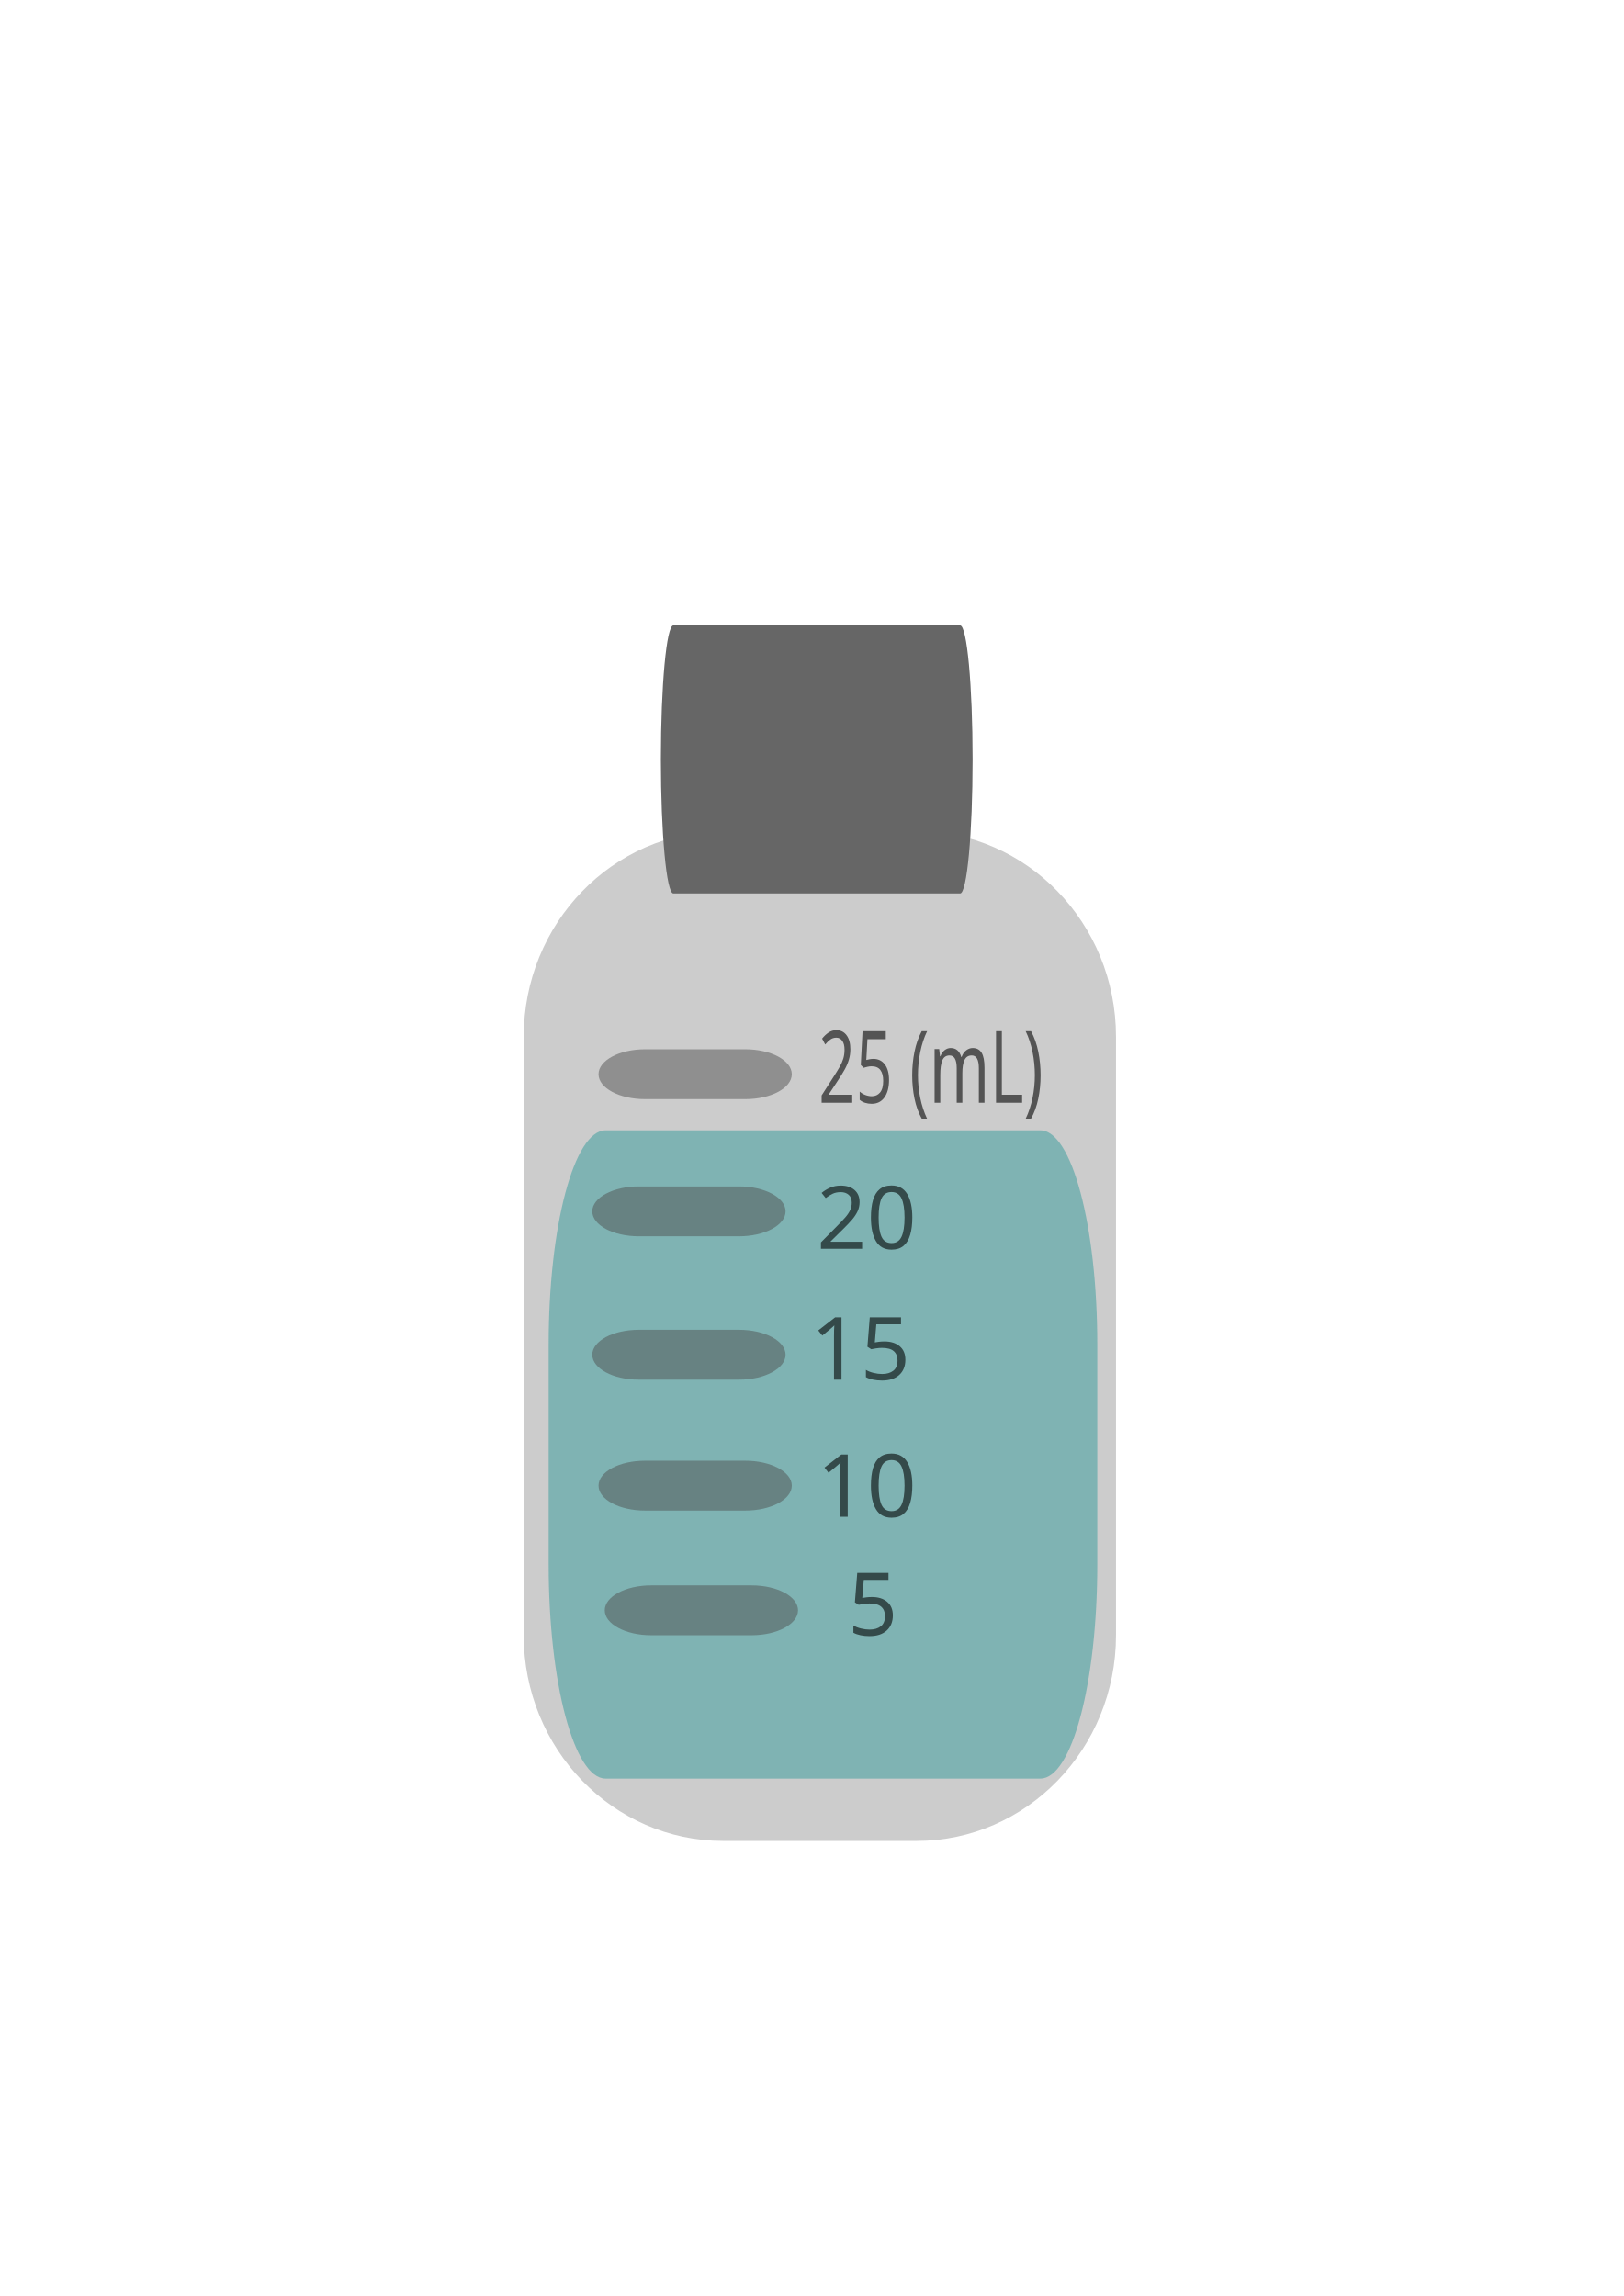
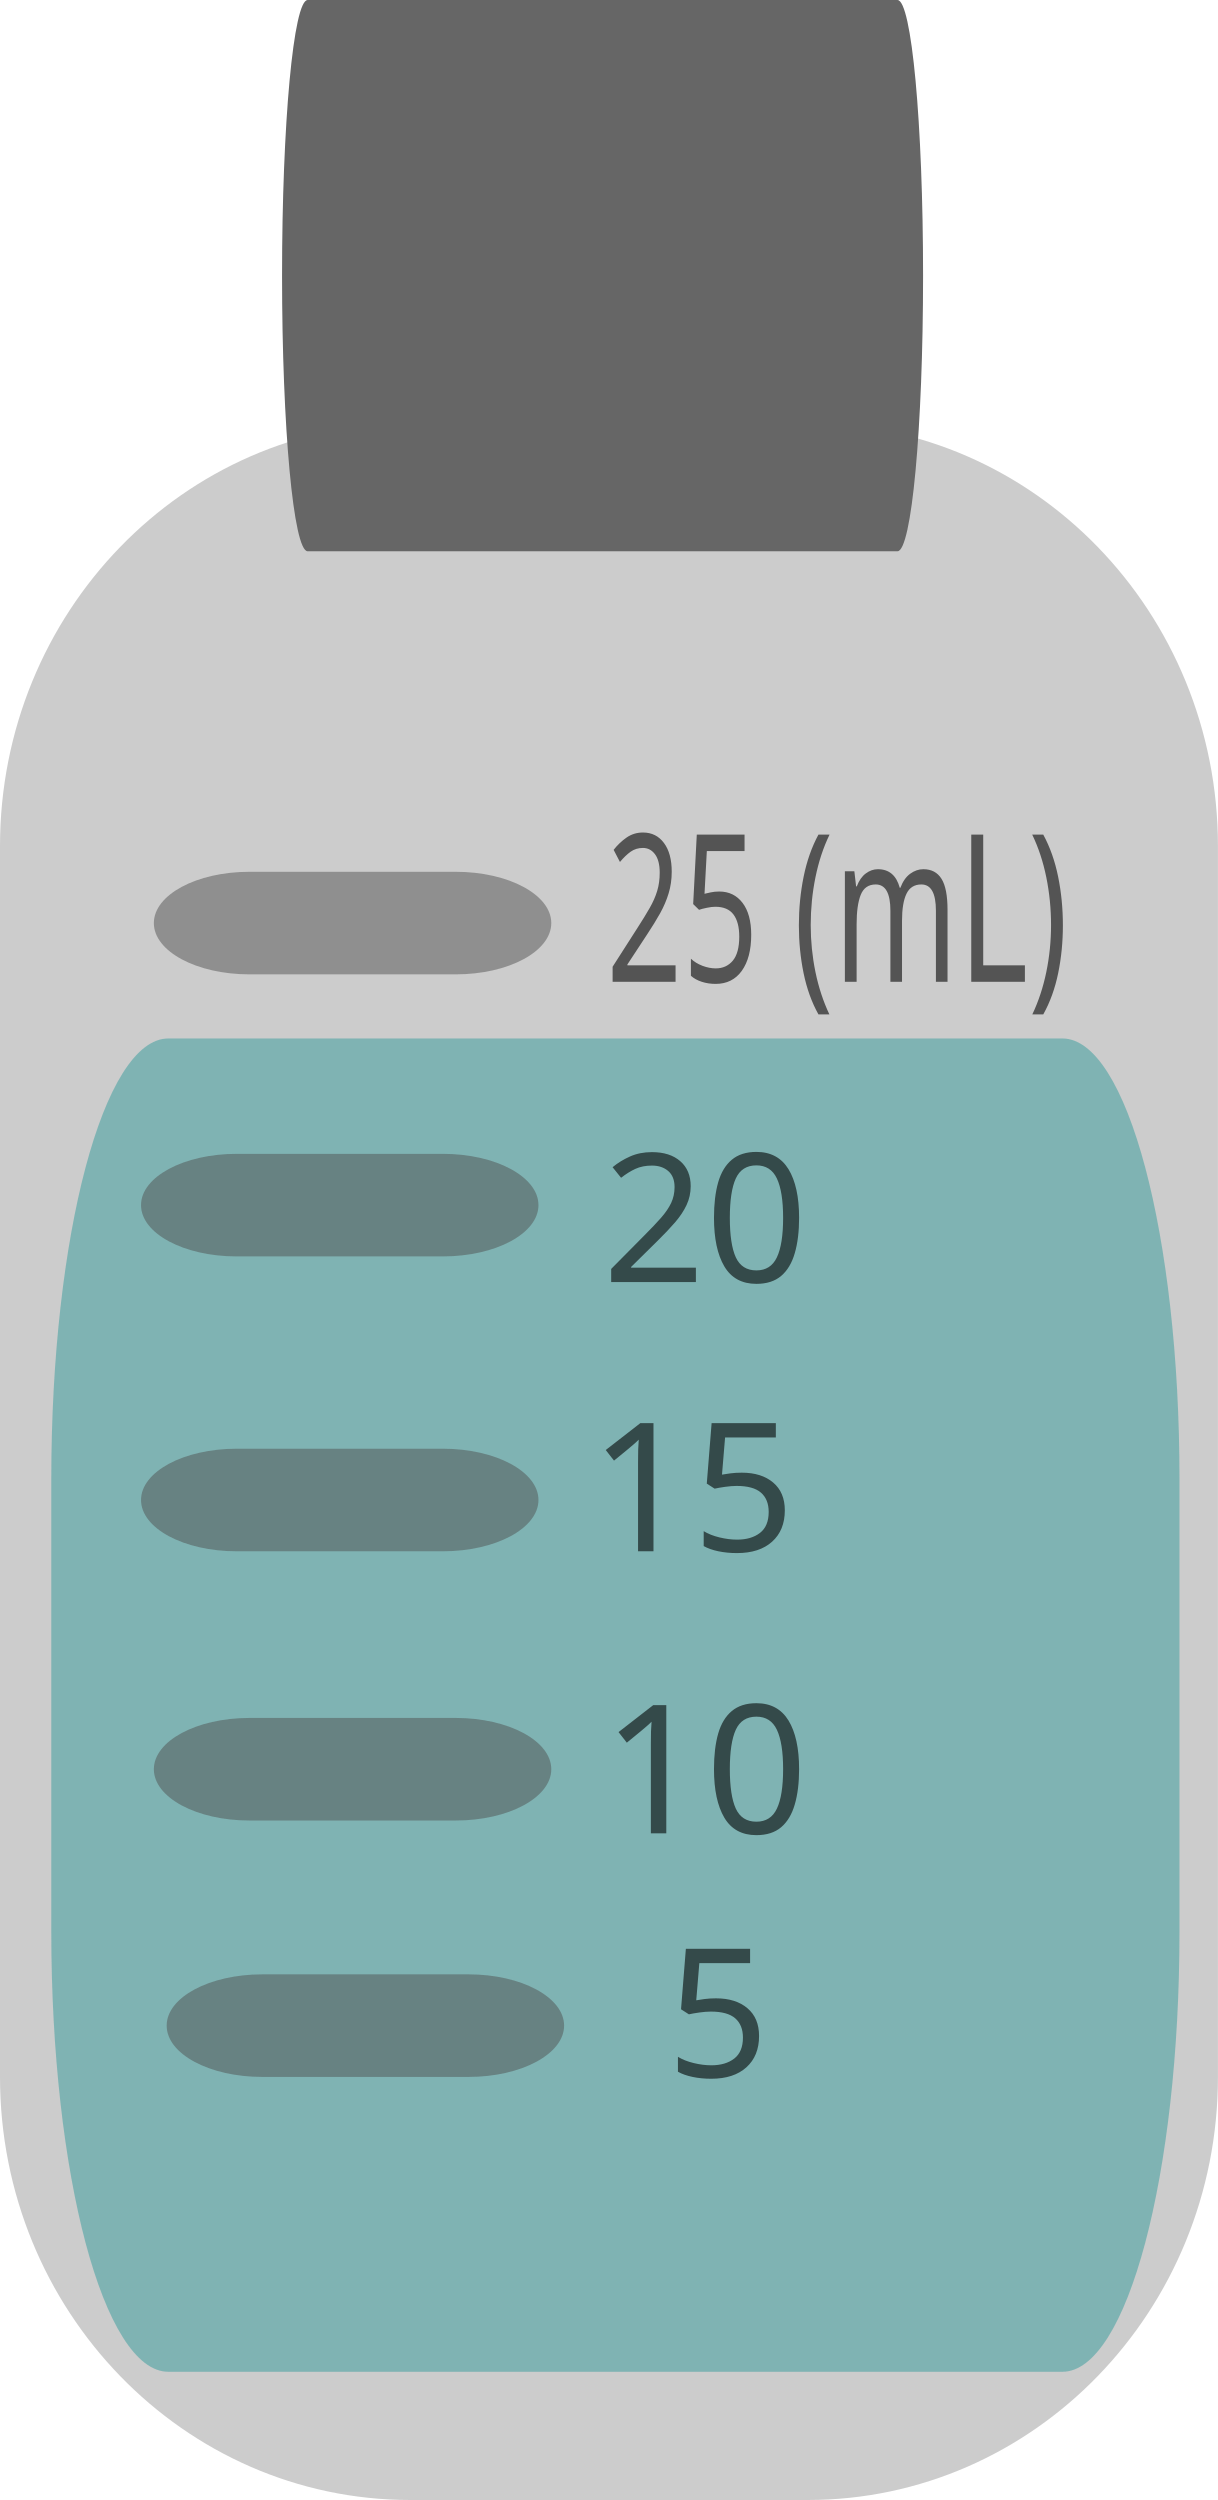
- <svg xmlns="http://www.w3.org/2000/svg" width="210mm" height="297mm" viewBox="0 0 744.094 1052.362" id="svg2" version="1.1">
+ <svg xmlns="http://www.w3.org/2000/svg" width="76.603mm" height="157.238mm" viewBox="0 0 271.429 557.143" id="svg2" version="1.1">
  <defs id="defs4" />
-   <g id="layer1">
+   <g id="layer1" transform="translate(-240,-286.6479)">
    <g id="g5604">
      <g style="opacity:1" transform="translate(431.4286,-525.7143)" id="g3344">
        <rect style="fill:#cccccc" id="rect3336" width="271.429" height="462.857" x="-191.429" y="906.648" ry="94.3" rx="91.429" />
        <rect style="fill:#666666" id="rect3338" width="142.857" height="122.857" x="-128.571" y="812.362" rx="5.714" ry="61.429" />
      </g>
      <rect ry="98.072" rx="26.084" y="518.076" x="251.429" height="297.143" width="251.429" id="rect3348" style="opacity:0.48;fill:#2c9999;fill-opacity:1" />
      <rect ry="22.857" rx="21.279" y="726.648" x="277.143" height="22.857" width="88.571" id="rect5574" style="opacity:0.48;fill:#4d4d4d" />
      <rect style="opacity:0.48;fill:#4d4d4d" id="rect5576" width="88.571" height="22.857" x="274.286" y="669.505" rx="21.279" ry="22.857" />
      <rect ry="22.857" rx="21.279" y="609.505" x="271.429" height="22.857" width="88.571" id="rect5578" style="opacity:0.48;fill:#4d4d4d" />
      <rect style="opacity:0.48;fill:#4d4d4d" id="rect5580" width="88.571" height="22.857" x="271.429" y="543.791" rx="21.279" ry="22.857" />
      <rect ry="22.857" rx="21.279" y="480.934" x="274.286" height="22.857" width="88.571" id="rect5582" style="opacity:0.48;fill:#4d4d4d" />
-       <text id="text5584" y="749.505" x="388.571" style="font-style:normal;font-weight:normal;font-size:40px;line-height:125%;font-family:sans-serif;letter-spacing:0px;word-spacing:0px;fill:#000000;fill-opacity:0.588;stroke:none;stroke-width:1px;stroke-linecap:butt;stroke-linejoin:miter;stroke-opacity:1" xml:space="preserve">
-         <tspan y="749.505" x="388.571" id="tspan5586">5</tspan>
+       <text id="text5584" y="749.505" x="388.571" style="font-style:normal;font-weight:normal;line-height:0%;font-family:sans-serif;letter-spacing:0px;word-spacing:0px;fill:#000000;fill-opacity:0.588;stroke:none;stroke-width:1px;stroke-linecap:butt;stroke-linejoin:miter;stroke-opacity:1" xml:space="preserve">
+         <tspan y="749.505" x="388.571" id="tspan5586" style="font-size:40px;line-height:1.25">5</tspan>
      </text>
-       <text id="text5588" y="695.219" x="374.286" style="font-style:normal;font-weight:normal;font-size:40px;line-height:125%;font-family:sans-serif;letter-spacing:0px;word-spacing:0px;fill:#000000;fill-opacity:0.588;stroke:none;stroke-width:1px;stroke-linecap:butt;stroke-linejoin:miter;stroke-opacity:1" xml:space="preserve">
-         <tspan y="695.219" x="374.286" id="tspan5590">10</tspan>
+       <text id="text5588" y="695.219" x="374.286" style="font-style:normal;font-weight:normal;line-height:0%;font-family:sans-serif;letter-spacing:0px;word-spacing:0px;fill:#000000;fill-opacity:0.588;stroke:none;stroke-width:1px;stroke-linecap:butt;stroke-linejoin:miter;stroke-opacity:1" xml:space="preserve">
+         <tspan y="695.219" x="374.286" id="tspan5590" style="font-size:40px;line-height:1.25">10</tspan>
      </text>
-       <text id="text5592" y="632.362" x="371.429" style="font-style:normal;font-weight:normal;font-size:40px;line-height:125%;font-family:sans-serif;letter-spacing:0px;word-spacing:0px;fill:#000000;fill-opacity:0.588;stroke:none;stroke-width:1px;stroke-linecap:butt;stroke-linejoin:miter;stroke-opacity:1" xml:space="preserve">
-         <tspan y="632.362" x="371.429" id="tspan5594">15</tspan>
+       <text id="text5592" y="632.362" x="371.429" style="font-style:normal;font-weight:normal;line-height:0%;font-family:sans-serif;letter-spacing:0px;word-spacing:0px;fill:#000000;fill-opacity:0.588;stroke:none;stroke-width:1px;stroke-linecap:butt;stroke-linejoin:miter;stroke-opacity:1" xml:space="preserve">
+         <tspan y="632.362" x="371.429" id="tspan5594" style="font-size:40px;line-height:1.25">15</tspan>
      </text>
-       <text id="text5596" y="572.362" x="374.286" style="font-style:normal;font-weight:normal;font-size:40px;line-height:125%;font-family:sans-serif;letter-spacing:0px;word-spacing:0px;fill:#000000;fill-opacity:0.588;stroke:none;stroke-width:1px;stroke-linecap:butt;stroke-linejoin:miter;stroke-opacity:1" xml:space="preserve">
-         <tspan y="572.362" x="374.286" id="tspan5598">20</tspan>
+       <text id="text5596" y="572.362" x="374.286" style="font-style:normal;font-weight:normal;line-height:0%;font-family:sans-serif;letter-spacing:0px;word-spacing:0px;fill:#000000;fill-opacity:0.588;stroke:none;stroke-width:1px;stroke-linecap:butt;stroke-linejoin:miter;stroke-opacity:1" xml:space="preserve">
+         <tspan y="572.362" x="374.286" id="tspan5598" style="font-size:40px;line-height:1.25">20</tspan>
      </text>
-       <text transform="scale(0.8044565,1.243075)" id="text5600" y="406.614" x="466.268" style="font-style:normal;font-weight:normal;font-size:36.962px;line-height:125%;font-family:sans-serif;letter-spacing:0px;word-spacing:0px;fill:#000000;fill-opacity:0.588;stroke:none;stroke-width:1px;stroke-linecap:butt;stroke-linejoin:miter;stroke-opacity:1" xml:space="preserve">
-         <tspan y="406.614" x="466.268" id="tspan5602">25 (mL)</tspan>
+       <text transform="scale(0.8044565,1.243075)" id="text5600" y="406.614" x="466.268" style="font-style:normal;font-weight:normal;line-height:0%;font-family:sans-serif;letter-spacing:0px;word-spacing:0px;fill:#000000;fill-opacity:0.588;stroke:none;stroke-width:1px;stroke-linecap:butt;stroke-linejoin:miter;stroke-opacity:1" xml:space="preserve">
+         <tspan y="406.614" x="466.268" id="tspan5602" style="font-size:36.962px;line-height:1.25">25 (mL)</tspan>
      </text>
    </g>
  </g>
</svg>
